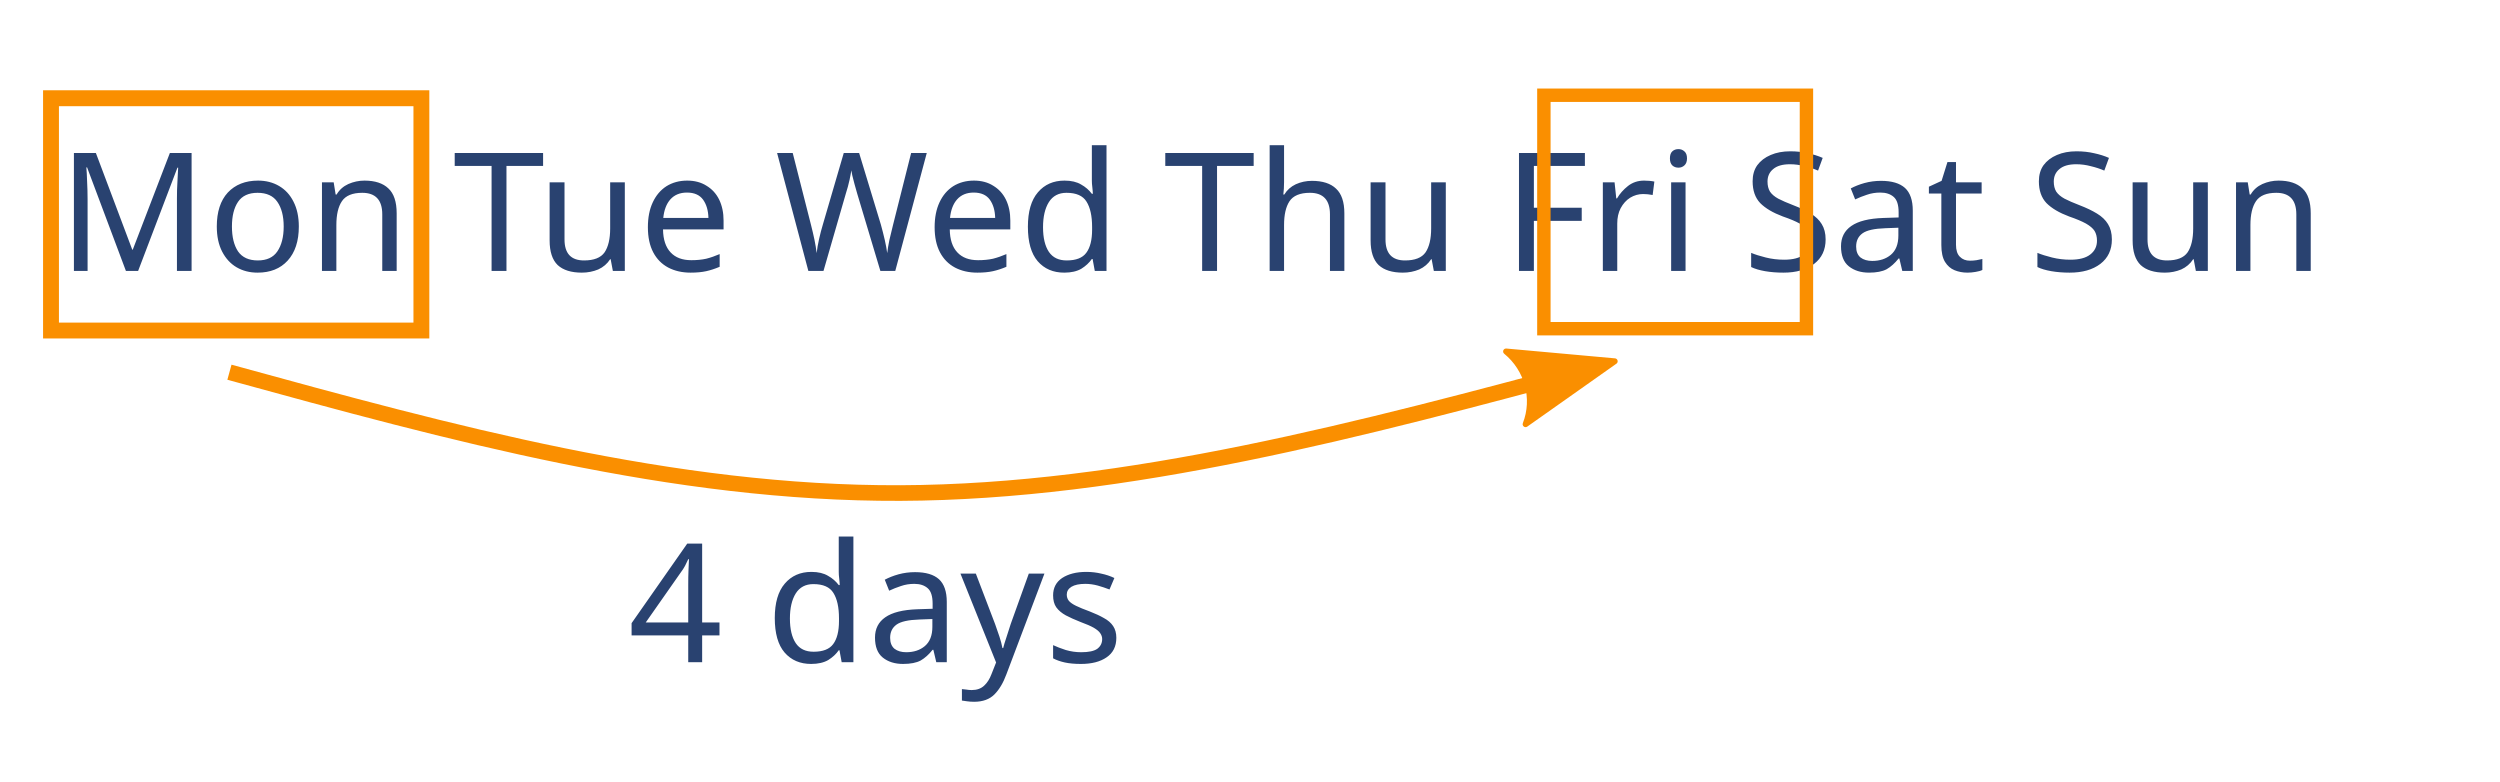
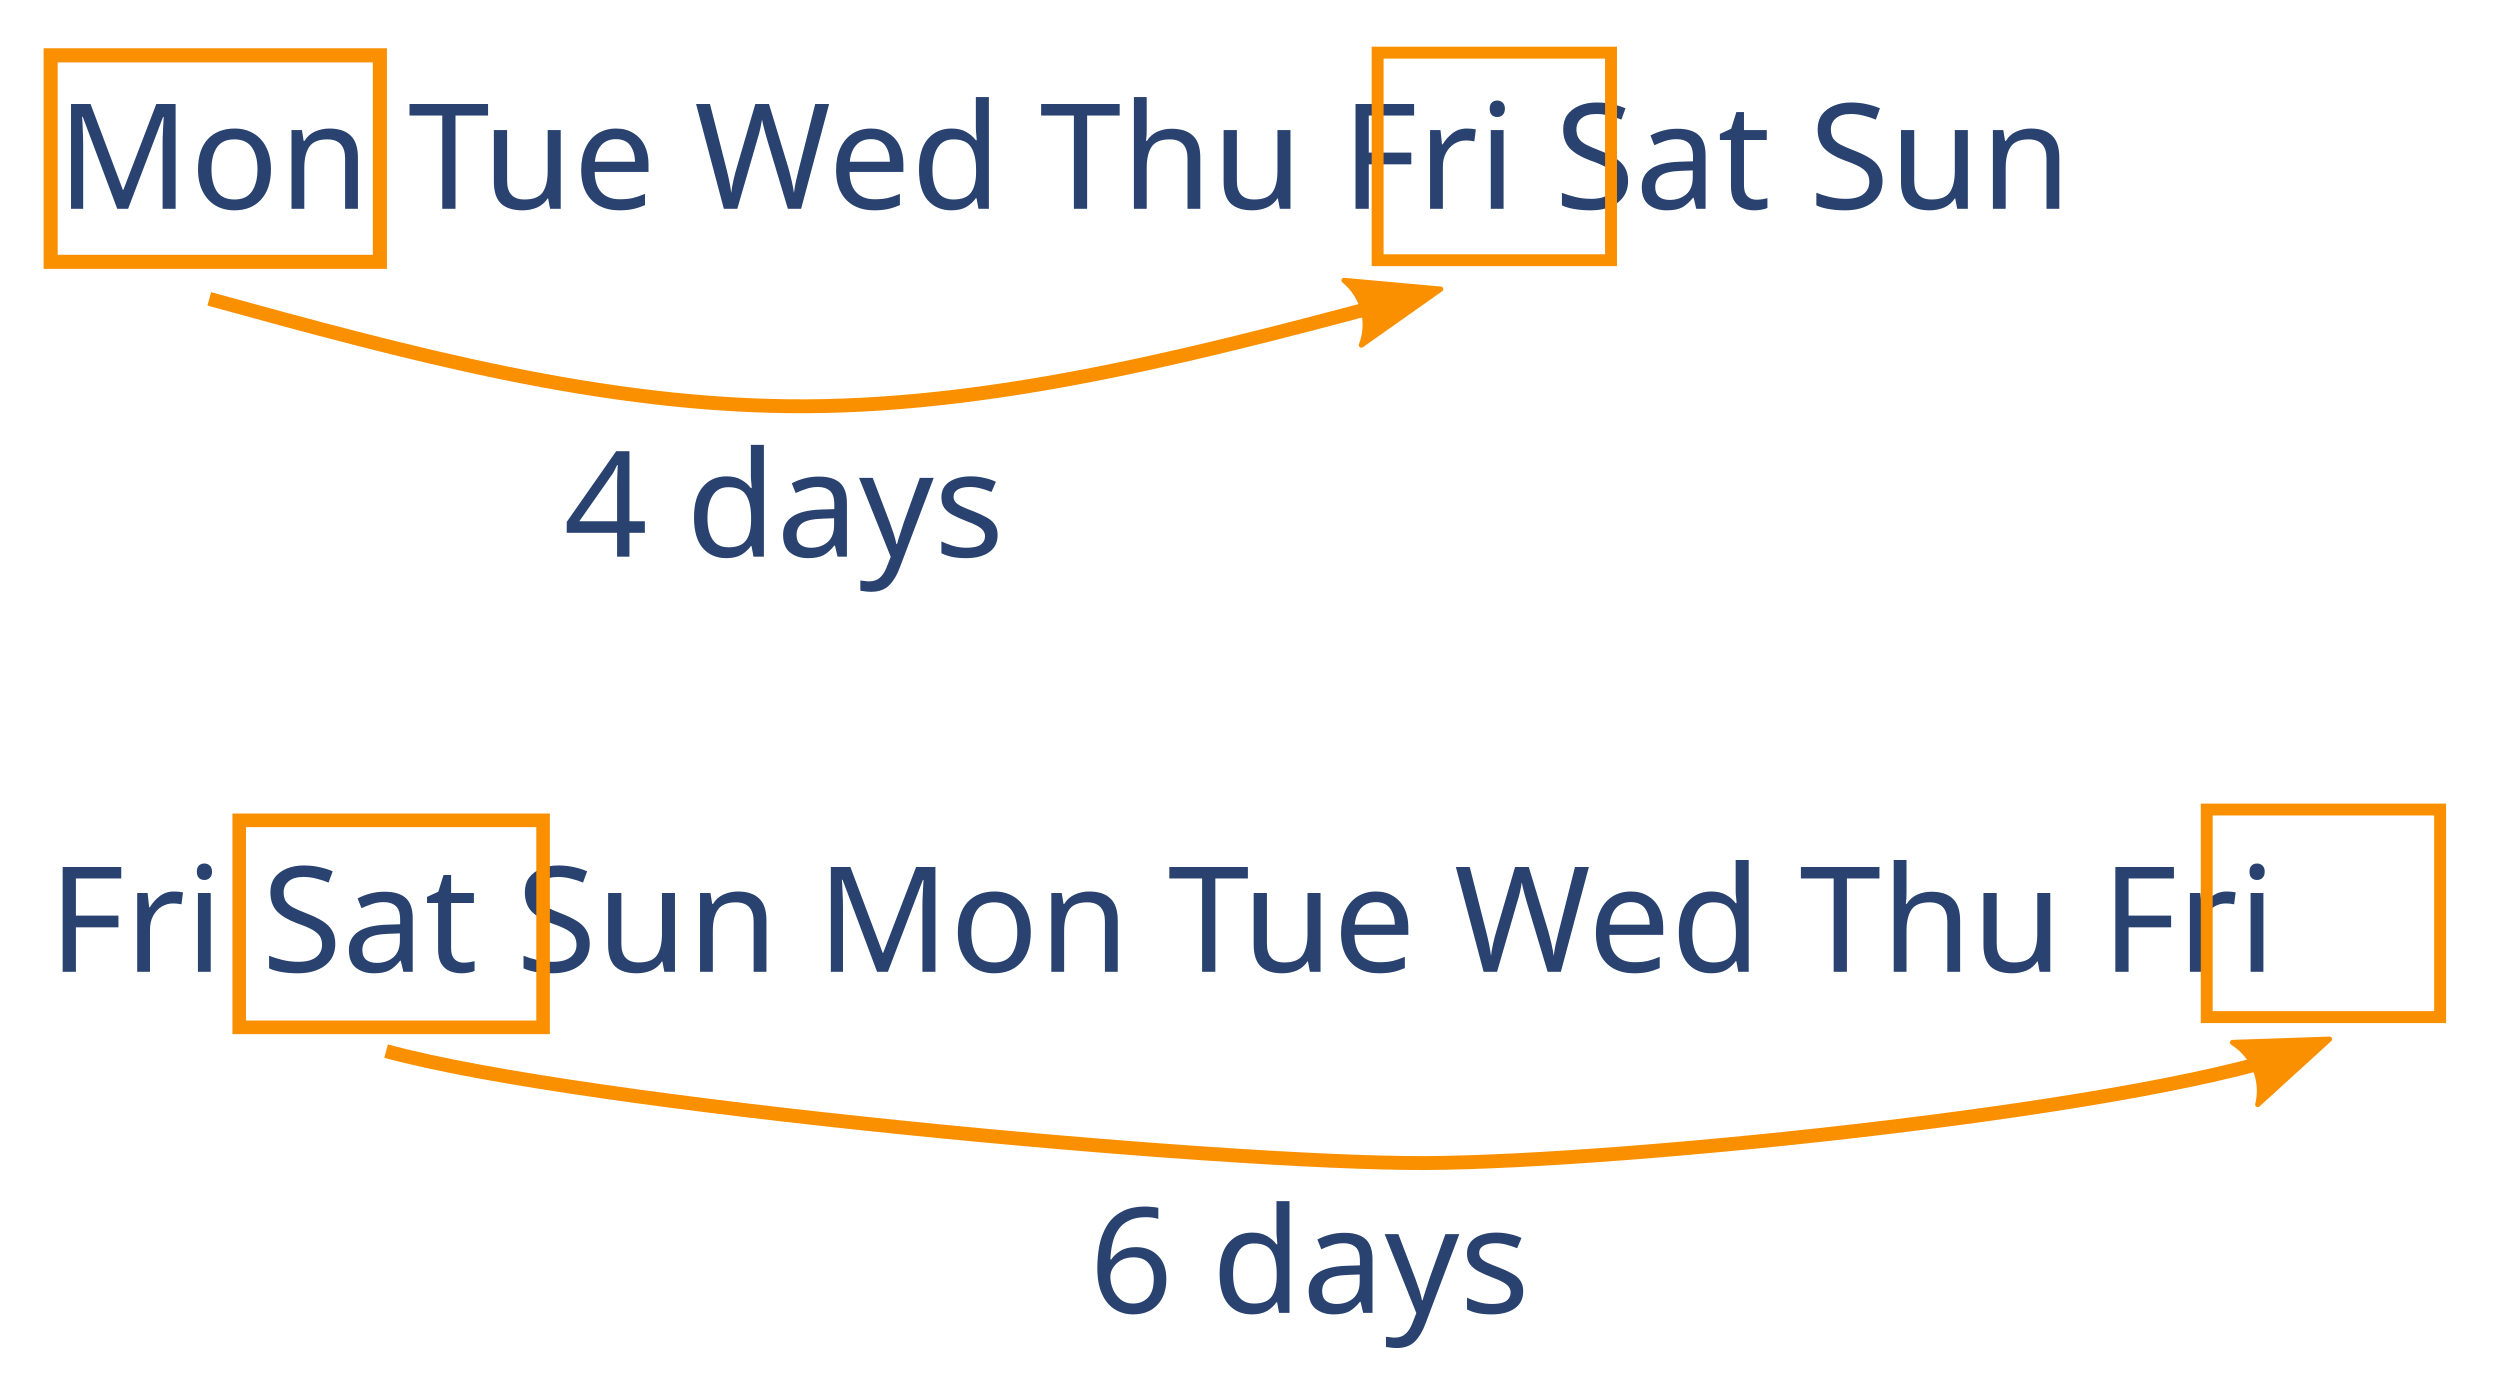
- <svg xmlns="http://www.w3.org/2000/svg" id="svg8" version="1.1" viewBox="0 0 160 50" height="50mm" width="160mm">
+ <svg xmlns="http://www.w3.org/2000/svg" width="180mm" height="100mm" viewBox="0 0 180 100" version="1.1" id="svg8">
  <defs id="defs2">
-     <marker orient="auto" refY="0" refX="0" id="Arrow2Mend" style="overflow:visible">
-       <path id="path950" style="fill:#fa8f00;fill-opacity:1;fill-rule:evenodd;stroke:#fa8f00;stroke-width:0.625;stroke-linejoin:round;stroke-opacity:1" d="M 8.719,4.034 -2.207,0.016 8.719,-4.002 c -1.745,2.372 -1.735,5.617 -6e-7,8.035 z" transform="scale(-0.6)" />
+     <marker style="overflow:visible" id="Arrow2Mend" refX="0" refY="0" orient="auto">
+       <path transform="scale(-0.6)" d="M 8.719,4.034 -2.207,0.016 8.719,-4.002 c -1.745,2.372 -1.735,5.617 -6e-7,8.035 z" style="fill:#fa8f00;fill-opacity:1;fill-rule:evenodd;stroke:#fa8f00;stroke-width:0.625;stroke-linejoin:round;stroke-opacity:1" id="path950" />
    </marker>
-     <marker orient="auto" refY="0" refX="0" id="Arrow1Lend" style="overflow:visible">
-       <path id="path926" d="M 0,0 5,-5 -12.5,0 5,5 Z" style="fill:#fa8f00;fill-opacity:1;fill-rule:evenodd;stroke:#fa8f00;stroke-width:1pt;stroke-opacity:1" transform="matrix(-0.8,0,0,-0.8,-10,0)" />
+     <marker style="overflow:visible" id="Arrow1Lend" refX="0" refY="0" orient="auto">
+       <path transform="matrix(-0.8,0,0,-0.8,-10,0)" style="fill:#fa8f00;fill-opacity:1;fill-rule:evenodd;stroke:#fa8f00;stroke-width:1pt;stroke-opacity:1" d="M 0,0 5,-5 -12.5,0 5,5 Z" id="path926" />
+     </marker>
+     <marker style="overflow:visible" id="Arrow2Mend-3" refX="0" refY="0" orient="auto">
+       <path transform="scale(-0.6)" d="M 8.719,4.034 -2.207,0.016 8.719,-4.002 c -1.745,2.372 -1.735,5.617 -6e-7,8.035 z" style="fill:#fa8f00;fill-opacity:1;fill-rule:evenodd;stroke:#fa8f00;stroke-width:0.625;stroke-linejoin:round;stroke-opacity:1" id="path950-6" />
    </marker>
  </defs>
-   <text xml:space="preserve" style="font-style:normal;font-weight:normal;font-size:10.583px;line-height:1.25;font-family:sans-serif;letter-spacing:0px;word-spacing:0px;fill:#294270;fill-opacity:1;stroke:none;stroke-width:0.265" x="3.701" y="17.34" id="text873-0">Mon Tue Wed Thu Fri Sat Sun</text>
-   <path style="fill:none;stroke:#fa8f00;stroke-width:1;stroke-linecap:butt;stroke-linejoin:miter;stroke-miterlimit:4;stroke-dasharray:none;stroke-opacity:1;marker-end:url(#Arrow2Mend)" d="m 14.684,23.822 c 14.186,3.895 28.372,7.791 42.936,7.733 14.564,-0.058 29.506,-4.07 44.447,-8.081" id="path919" />
-   <text xml:space="preserve" style="font-style:normal;font-weight:normal;font-size:10.583px;line-height:1.25;font-family:sans-serif;letter-spacing:0px;word-spacing:0px;fill:#294270;fill-opacity:1;stroke:none;stroke-width:0.265" x="40.203" y="42.383" id="text873-0-6-7">4 days</text>
-   <rect y="6.287" x="3.264" height="14.868" width="23.705" id="rect882" style="fill:none;fill-opacity:1;stroke:#fa8f00;stroke-width:1.016;stroke-linecap:round;stroke-miterlimit:4;stroke-dasharray:none;stroke-opacity:1;paint-order:markers stroke fill" />
-   <rect y="6.093" x="98.808" height="14.945" width="16.804" id="rect882-3" style="fill:none;fill-opacity:1;stroke:#fa8f00;stroke-width:0.858;stroke-linecap:round;stroke-miterlimit:4;stroke-dasharray:none;stroke-opacity:1;paint-order:markers stroke fill" />
+   <text id="text873-0" y="69.971" x="3.481" style="font-style:normal;font-weight:normal;font-size:10.583px;line-height:1.25;font-family:sans-serif;letter-spacing:0px;word-spacing:0px;fill:#294270;fill-opacity:1;stroke:none;stroke-width:0.265" xml:space="preserve">Fri Sat Sun Mon Tue Wed Thu Fri</text>
+   <path id="path919" d="m 27.798,75.678 c 14.186,3.895 60.233,8.12 74.797,8.062 14.564,-0.058 53.176,-4.047 63.905,-8.411" style="fill:none;stroke:#fa8f00;stroke-width:1;stroke-linecap:butt;stroke-linejoin:miter;stroke-miterlimit:4;stroke-dasharray:none;stroke-opacity:1;marker-end:url(#Arrow2Mend)" />
+   <text id="text873-0-6-7" y="94.53" x="78.429" style="font-style:normal;font-weight:normal;font-size:10.583px;line-height:1.25;font-family:sans-serif;letter-spacing:0px;word-spacing:0px;fill:#294270;fill-opacity:1;stroke:none;stroke-width:0.265" xml:space="preserve">6 days</text>
+   <rect style="fill:none;fill-opacity:1;stroke:#fa8f00;stroke-width:0.977;stroke-linecap:round;stroke-miterlimit:4;stroke-dasharray:none;stroke-opacity:1;paint-order:markers stroke fill" id="rect882" width="21.88" height="14.906" x="17.222" y="59.063" />
+   <rect style="fill:none;fill-opacity:1;stroke:#fa8f00;stroke-width:0.858;stroke-linecap:round;stroke-miterlimit:4;stroke-dasharray:none;stroke-opacity:1;paint-order:markers stroke fill" id="rect882-3" width="16.804" height="14.945" x="158.885" y="58.286" />
+   <text id="text873-0-7" y="15.037" x="4.082" style="font-style:normal;font-weight:normal;font-size:10.583px;line-height:1.25;font-family:sans-serif;letter-spacing:0px;word-spacing:0px;fill:#294270;fill-opacity:1;stroke:none;stroke-width:0.265" xml:space="preserve">Mon Tue Wed Thu Fri Sat Sun</text>
+   <path id="path919-5" d="m 15.066,21.519 c 14.186,3.895 28.372,7.791 42.936,7.733 14.564,-0.058 29.506,-4.07 44.447,-8.081" style="fill:none;stroke:#fa8f00;stroke-width:1;stroke-linecap:butt;stroke-linejoin:miter;stroke-miterlimit:4;stroke-dasharray:none;stroke-opacity:1;marker-end:url(#Arrow2Mend-3)" />
+   <text id="text873-0-6-7-3" y="40.079" x="40.585" style="font-style:normal;font-weight:normal;font-size:10.583px;line-height:1.25;font-family:sans-serif;letter-spacing:0px;word-spacing:0px;fill:#294270;fill-opacity:1;stroke:none;stroke-width:0.265" xml:space="preserve">4 days</text>
+   <rect style="fill:none;fill-opacity:1;stroke:#fa8f00;stroke-width:1.016;stroke-linecap:round;stroke-miterlimit:4;stroke-dasharray:none;stroke-opacity:1;paint-order:markers stroke fill" id="rect882-5" width="23.705" height="14.868" x="3.646" y="3.984" />
+   <rect style="fill:none;fill-opacity:1;stroke:#fa8f00;stroke-width:0.858;stroke-linecap:round;stroke-miterlimit:4;stroke-dasharray:none;stroke-opacity:1;paint-order:markers stroke fill" id="rect882-3-6" width="16.804" height="14.945" x="99.19" y="3.79" />
</svg>
